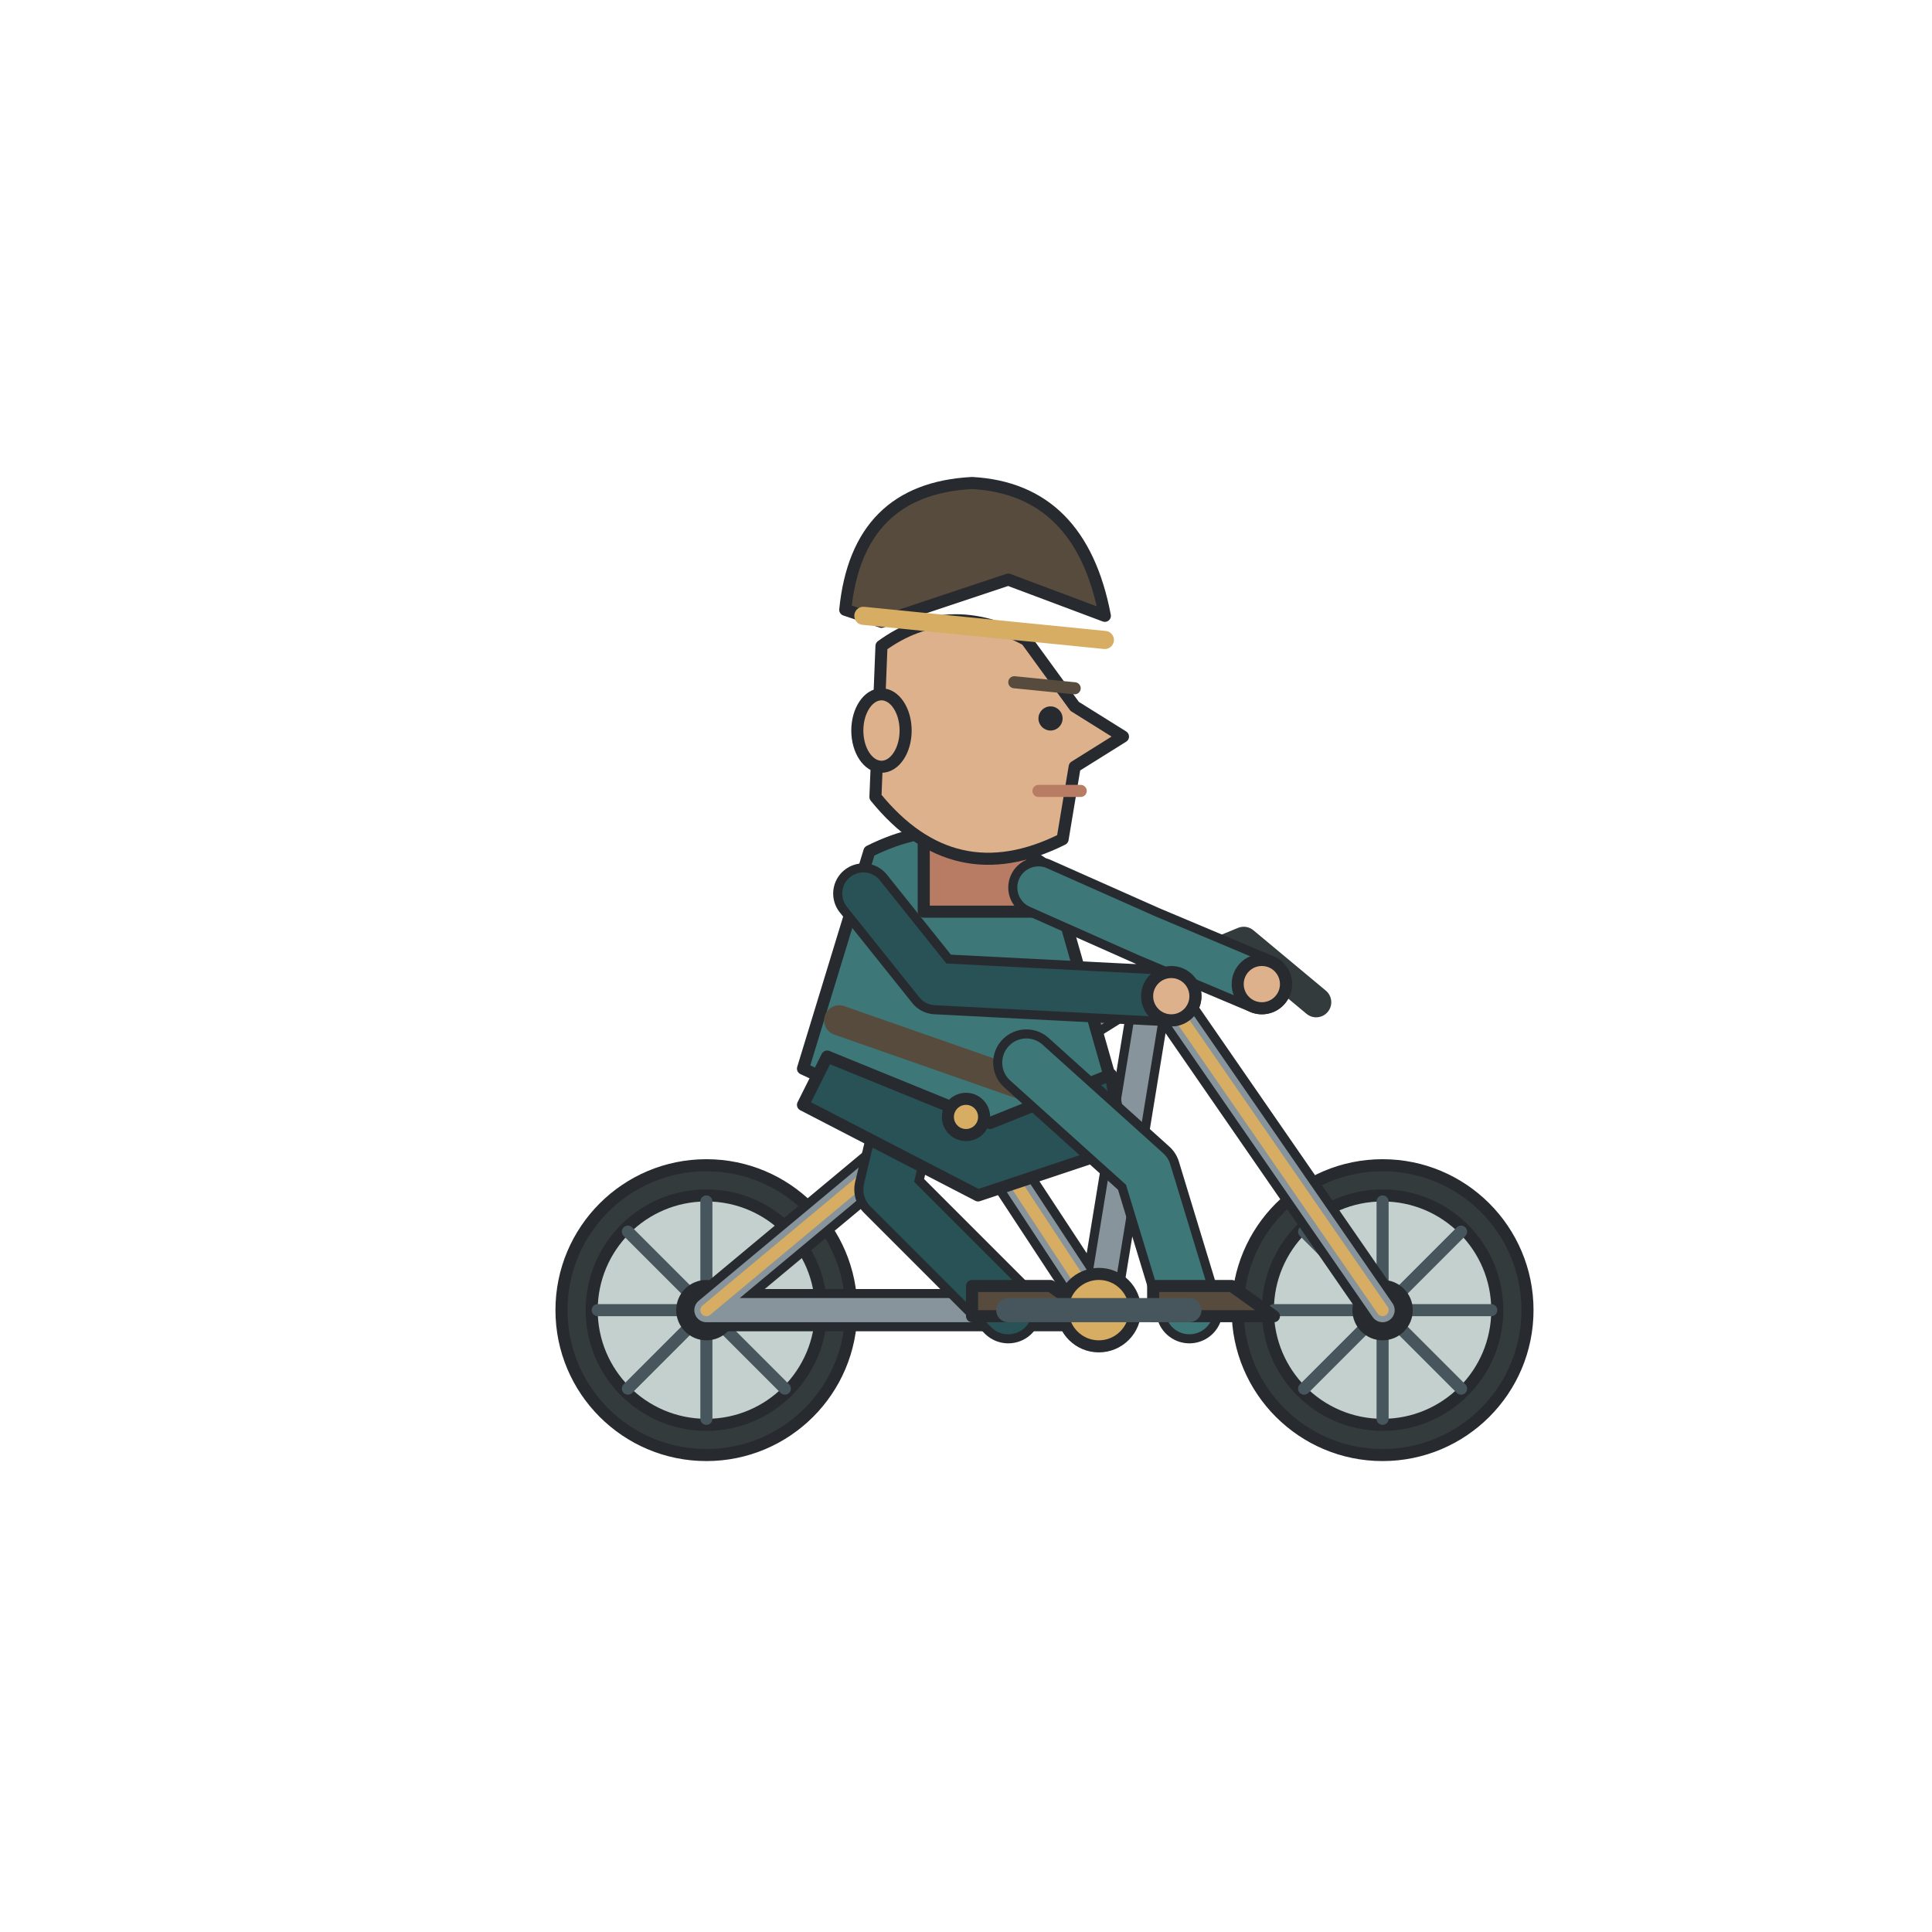
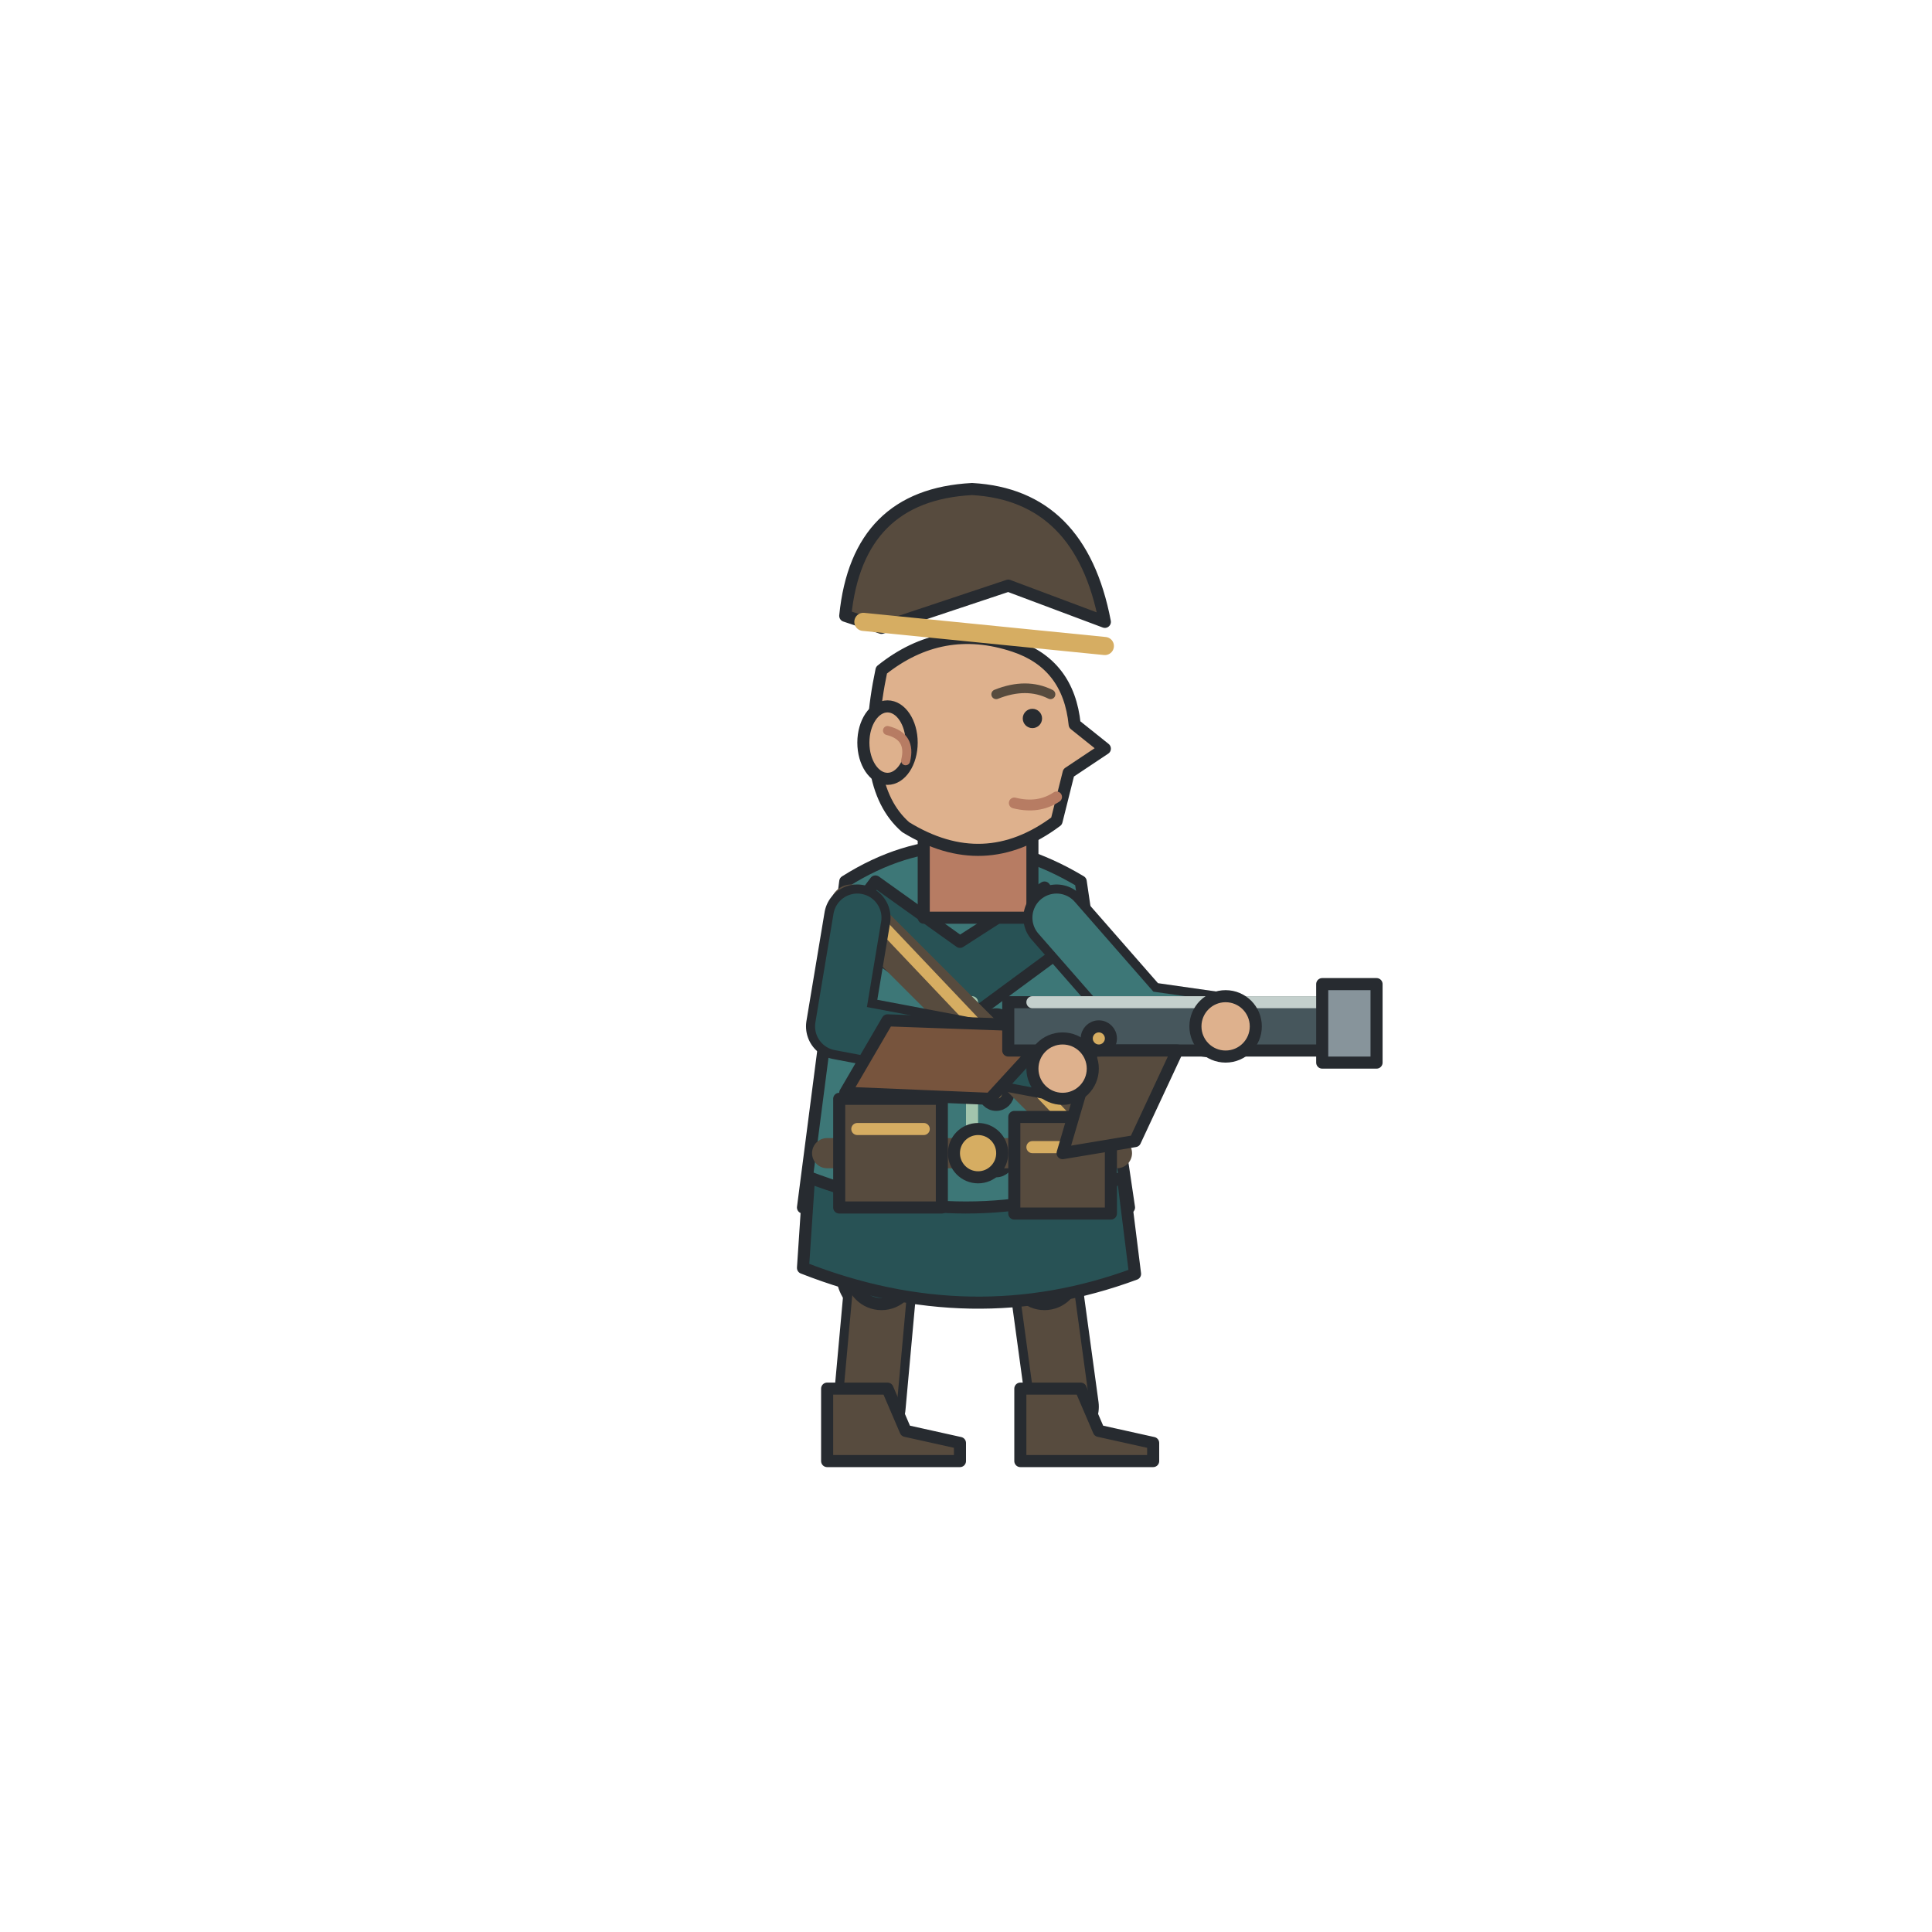
<svg xmlns="http://www.w3.org/2000/svg" width="192" height="192" viewBox="-64 0 320 192">
-   <circle cx="53" cy="153" r="24" fill="#343b3d" stroke="#272b30" stroke-width="2" />
-   <circle cx="53" cy="153" r="19" fill="#c4d0cd" stroke="#272b30" stroke-width="2" />
-   <g transform="rotate(0 53 153)">
-     <path d="M35 153h36M53 135v36M40 140l26 26M40 166l26-26" fill="none" stroke="#46565c" stroke-width="2" stroke-linejoin="round" stroke-linecap="round" />
+   <path d="M87 124L82 147" fill="none" stroke="#272b30" stroke-width="15" stroke-linejoin="round" stroke-linecap="round" />
+   <path d="M87 124L82 147" fill="none" stroke="#285255" stroke-width="12" stroke-linejoin="round" stroke-linecap="round" />
+   <path d="M82 147L80 169" fill="none" stroke="#272b30" stroke-width="12" stroke-linejoin="round" stroke-linecap="round" />
+   <path d="M82 147L80 169" fill="none" stroke="#574b3e" stroke-width="9" stroke-linejoin="round" stroke-linecap="round" />
+   <circle cx="82" cy="147" r="5" fill="#285255" stroke="#272b30" stroke-width="2" />
+   <g transform="translate(80 176) rotate(0 0 0)">
+     <path d="M-7-10h10l3 7 9 2v3H-7z" fill="#574b3e" stroke="#272b30" stroke-width="2" stroke-linejoin="round" stroke-linecap="round" />
  </g>
-   <circle cx="53" cy="153" r="4" fill="#d6ad62" stroke="#272b30" stroke-width="2" />
-   <circle cx="165" cy="153" r="24" fill="#343b3d" stroke="#272b30" stroke-width="2" />
-   <circle cx="165" cy="153" r="19" fill="#c4d0cd" stroke="#272b30" stroke-width="2" />
-   <g transform="rotate(0 165 153)">
-     <path d="M147 153h36M165 135v36M152 140l26 26M152 166l26-26" fill="none" stroke="#46565c" stroke-width="2" stroke-linejoin="round" stroke-linecap="round" />
+   <path d="M104 124L109 147" fill="none" stroke="#272b30" stroke-width="15" stroke-linejoin="round" stroke-linecap="round" />
+   <path d="M104 124L109 147" fill="none" stroke="#3d7777" stroke-width="12" stroke-linejoin="round" stroke-linecap="round" />
+   <path d="M109 147L112 169" fill="none" stroke="#272b30" stroke-width="12" stroke-linejoin="round" stroke-linecap="round" />
+   <path d="M109 147L112 169" fill="none" stroke="#574b3e" stroke-width="9" stroke-linejoin="round" stroke-linecap="round" />
+   <circle cx="109" cy="147" r="5" fill="#3d7777" stroke="#272b30" stroke-width="2" />
+   <g transform="translate(112 176) rotate(0 0 0)">
+     <path d="M-7-10h10l3 7 9 2v3H-7z" fill="#574b3e" stroke="#272b30" stroke-width="2" stroke-linejoin="round" stroke-linecap="round" />
  </g>
-   <circle cx="165" cy="153" r="4" fill="#d6ad62" stroke="#272b30" stroke-width="2" />
-   <path d="M53 153L95 118 118 153 53 153M95 118l32-20 38 55M118 153l9-55" fill="none" stroke="#272b30" stroke-width="7" stroke-linejoin="round" stroke-linecap="round" />
-   <path d="M53 153L95 118 118 153 53 153M95 118l32-20 38 55M118 153l9-55" fill="none" stroke="#87949b" stroke-width="4" stroke-linejoin="round" stroke-linecap="round" />
-   <path d="M53 153L95 118 118 153M95 118l32-20 38 55" fill="none" stroke="#d6ad62" stroke-width="2" stroke-linejoin="round" stroke-linecap="round" />
-   <path d="M88 112L83 133 103 153" fill="none" stroke="#272b30" stroke-width="11" stroke-linejoin="round" stroke-linecap="round" />
-   <path d="M88 112L83 133 103 153" fill="none" stroke="#285255" stroke-width="8" stroke-linejoin="round" stroke-linecap="round" />
-   <path d="M97 149h13l7 5h-20z" fill="#574b3e" stroke="#272b30" stroke-width="2" stroke-linejoin="round" stroke-linecap="round" />
-   <path d="M83 113h23M125 99l17-7 12 10" fill="none" stroke="#343b3d" stroke-width="5" stroke-linejoin="round" stroke-linecap="round" />
-   <path d="M80 77q16-8 30 3l10 35-23 11-28-13z" fill="#3d7777" stroke="#272b30" stroke-width="2" stroke-linejoin="round" stroke-linecap="round" />
-   <path d="M73 111l27 11 20-8 2 12-24 8-29-15z" fill="#285255" stroke="#272b30" stroke-width="2" stroke-linejoin="round" stroke-linecap="round" />
-   <path d="M75 105l40 14" fill="none" stroke="#574b3e" stroke-width="5" stroke-linejoin="round" stroke-linecap="round" />
-   <circle cx="96" cy="121" r="3" fill="#d6ad62" stroke="#272b30" stroke-width="2" />
-   <g transform="translate(0 -1)">
+   <g transform="translate(0 0)">
+     <path d="M76 82q19-12 39 0l8 54q-22 11-54 0z" fill="#3d7777" stroke="#272b30" stroke-width="2" stroke-linejoin="round" stroke-linecap="round" />
+     <path d="M70 131q26 10 52 0l2 16q-27 10-55-1z" fill="#285255" stroke="#272b30" stroke-width="2" stroke-linejoin="round" stroke-linecap="round" />
+     <path d="M81 82l14 10 14-9 6 8-19 14-21-15z" fill="#285255" stroke="#272b30" stroke-width="2" stroke-linejoin="round" stroke-linecap="round" />
+     <path d="M97 102v28" fill="none" stroke="#a2c5ad" stroke-width="2" stroke-linejoin="round" stroke-linecap="round" />
+     <circle cx="101" cy="106" r="2" fill="#d6ad62" stroke="#272b30" stroke-width="2" />
+     <circle cx="101" cy="117" r="2" fill="#d6ad62" stroke="#272b30" stroke-width="2" />
+     <circle cx="101" cy="128" r="2" fill="#d6ad62" stroke="#272b30" stroke-width="2" />
+     <path d="M73 127h48" fill="none" stroke="#574b3e" stroke-width="5" stroke-linejoin="round" stroke-linecap="round" />
+     <circle cx="98" cy="127" r="4" fill="#d6ad62" stroke="#272b30" stroke-width="2" />
+     <path d="M77 86l39 39" fill="none" stroke="#574b3e" stroke-width="7" stroke-linejoin="round" stroke-linecap="round" />
+     <path d="M79 86l37 39" fill="none" stroke="#d6ad62" stroke-width="2" stroke-linejoin="round" stroke-linecap="round" />
+     <path d="M75 118h17v18H75zM104 121h16v16h-16z" fill="#574b3e" stroke="#272b30" stroke-width="2" stroke-linejoin="round" stroke-linecap="round" />
+     <path d="M78 123h11M107 126h10" fill="none" stroke="#d6ad62" stroke-width="2" stroke-linejoin="round" stroke-linecap="round" />
+   </g>
+   <g transform="translate(0 0)">
    <path d="M89 72h18v16H89z" fill="#b77c63" stroke="#272b30" stroke-width="2" stroke-linejoin="round" stroke-linecap="round" />
-     <path d="M82 44q11-8 24-1l8 11 8 5-8 5-2 12q-18 9-31-7z" fill="#deb18d" stroke="#272b30" stroke-width="2" stroke-linejoin="round" stroke-linecap="round" />
-     <ellipse cx="82" cy="58" rx="4" ry="6" fill="#deb18d" stroke="#272b30" stroke-width="2" />
-     <path d="M104 50l10 1" fill="none" stroke="#574b3e" stroke-width="2" stroke-linejoin="round" stroke-linecap="round" />
-     <ellipse cx="110" cy="56" rx="2" ry="2" fill="#272b30" stroke="none" stroke-width="2" />
-     <path d="M108 68h7" fill="none" stroke="#b77c63" stroke-width="2" stroke-linejoin="round" stroke-linecap="round" />
+     <path d="M82 47q10-8 22-4 9 3 10 13l5 4-6 4-2 8q-12 9-25 1-8-7-4-26z" fill="#deb18d" stroke="#272b30" stroke-width="2" stroke-linejoin="round" stroke-linecap="round" />
+     <ellipse cx="83" cy="59" rx="4" ry="6" fill="#deb18d" stroke="#272b30" stroke-width="2" />
+     <path d="M83 57q4 1 3 5" fill="none" stroke="#b77c63" stroke-width="1.5" stroke-linejoin="round" stroke-linecap="round" />
+     <path d="M101 51q5-2 9 0" fill="none" stroke="#574b3e" stroke-width="1.6" stroke-linejoin="round" stroke-linecap="round" />
+     <circle cx="107" cy="55" r="1.6" fill="#272b30" stroke="none" stroke-width="2" />
+     <path d="M111 68q-3 2-7 1" fill="none" stroke="#b77c63" stroke-width="1.8" stroke-linejoin="round" stroke-linecap="round" />
    <path d="M76 38q2-20 21-21 18 1 22 22l-16-6-21 7z" fill="#574b3e" stroke="#272b30" stroke-width="2" stroke-linejoin="round" stroke-linecap="round" />
    <path d="M79 39l40 4" fill="none" stroke="#d6ad62" stroke-width="3" stroke-linejoin="round" stroke-linecap="round" />
  </g>
-   <path d="M79 84L91 99 130 101" fill="none" stroke="#272b30" stroke-width="10" stroke-linejoin="round" stroke-linecap="round" />
-   <path d="M79 84L91 99 130 101" fill="none" stroke="#285255" stroke-width="7" stroke-linejoin="round" stroke-linecap="round" />
-   <path d="M108 83L126 91 145 99" fill="none" stroke="#272b30" stroke-width="10" stroke-linejoin="round" stroke-linecap="round" />
-   <path d="M108 83L126 91 145 99" fill="none" stroke="#3d7777" stroke-width="7" stroke-linejoin="round" stroke-linecap="round" />
-   <path d="M106 112L126 130 133 153" fill="none" stroke="#272b30" stroke-width="11" stroke-linejoin="round" stroke-linecap="round" />
-   <path d="M106 112L126 130 133 153" fill="none" stroke="#3d7777" stroke-width="8" stroke-linejoin="round" stroke-linecap="round" />
-   <path d="M127 149h13l7 5h-20z" fill="#574b3e" stroke="#272b30" stroke-width="2" stroke-linejoin="round" stroke-linecap="round" />
-   <circle cx="130" cy="101" r="4" fill="#deb18d" stroke="#272b30" stroke-width="2" />
-   <circle cx="145" cy="99" r="4" fill="#deb18d" stroke="#272b30" stroke-width="2" />
-   <circle cx="118" cy="153" r="6" fill="#d6ad62" stroke="#272b30" stroke-width="2" />
-   <path d="M118 153L103 153M118 153L133 153" fill="none" stroke="#46565c" stroke-width="4" stroke-linejoin="round" stroke-linecap="round" />
+   <path d="M78 88L75 106 112 113" fill="none" stroke="#272b30" stroke-width="11" stroke-linejoin="round" stroke-linecap="round" />
+   <path d="M78 88L75 106 112 113" fill="none" stroke="#285255" stroke-width="8" stroke-linejoin="round" stroke-linecap="round" />
+   <path d="M111 88L125 104 139 106" fill="none" stroke="#272b30" stroke-width="11" stroke-linejoin="round" stroke-linecap="round" />
+   <path d="M111 88L125 104 139 106" fill="none" stroke="#3d7777" stroke-width="8" stroke-linejoin="round" stroke-linecap="round" />
+   <g transform="translate(0 0)">
+     <path d="M83 105l-7 12 24 1 11-12z" fill="#77543d" stroke="#272b30" stroke-width="2" stroke-linejoin="round" stroke-linecap="round" />
+     <path d="M103 102h58v8h-58z" fill="#46565c" stroke="#272b30" stroke-width="2" stroke-linejoin="round" stroke-linecap="round" />
+     <path d="M107 102h54" fill="none" stroke="#c4d0cd" stroke-width="2" stroke-linejoin="round" stroke-linecap="round" />
+     <path d="M117 110l-5 17 12-2 7-15z" fill="#574b3e" stroke="#272b30" stroke-width="2" stroke-linejoin="round" stroke-linecap="round" />
+     <path d="M155 99h9v13h-9z" fill="#87949b" stroke="#272b30" stroke-width="2" stroke-linejoin="round" stroke-linecap="round" />
+     <circle cx="118" cy="108" r="2" fill="#d6ad62" stroke="#272b30" stroke-width="2" />
+   </g>
+   <circle cx="112" cy="113" r="5" fill="#deb18d" stroke="#272b30" stroke-width="2" />
+   <circle cx="139" cy="106" r="5" fill="#deb18d" stroke="#272b30" stroke-width="2" />
</svg>
